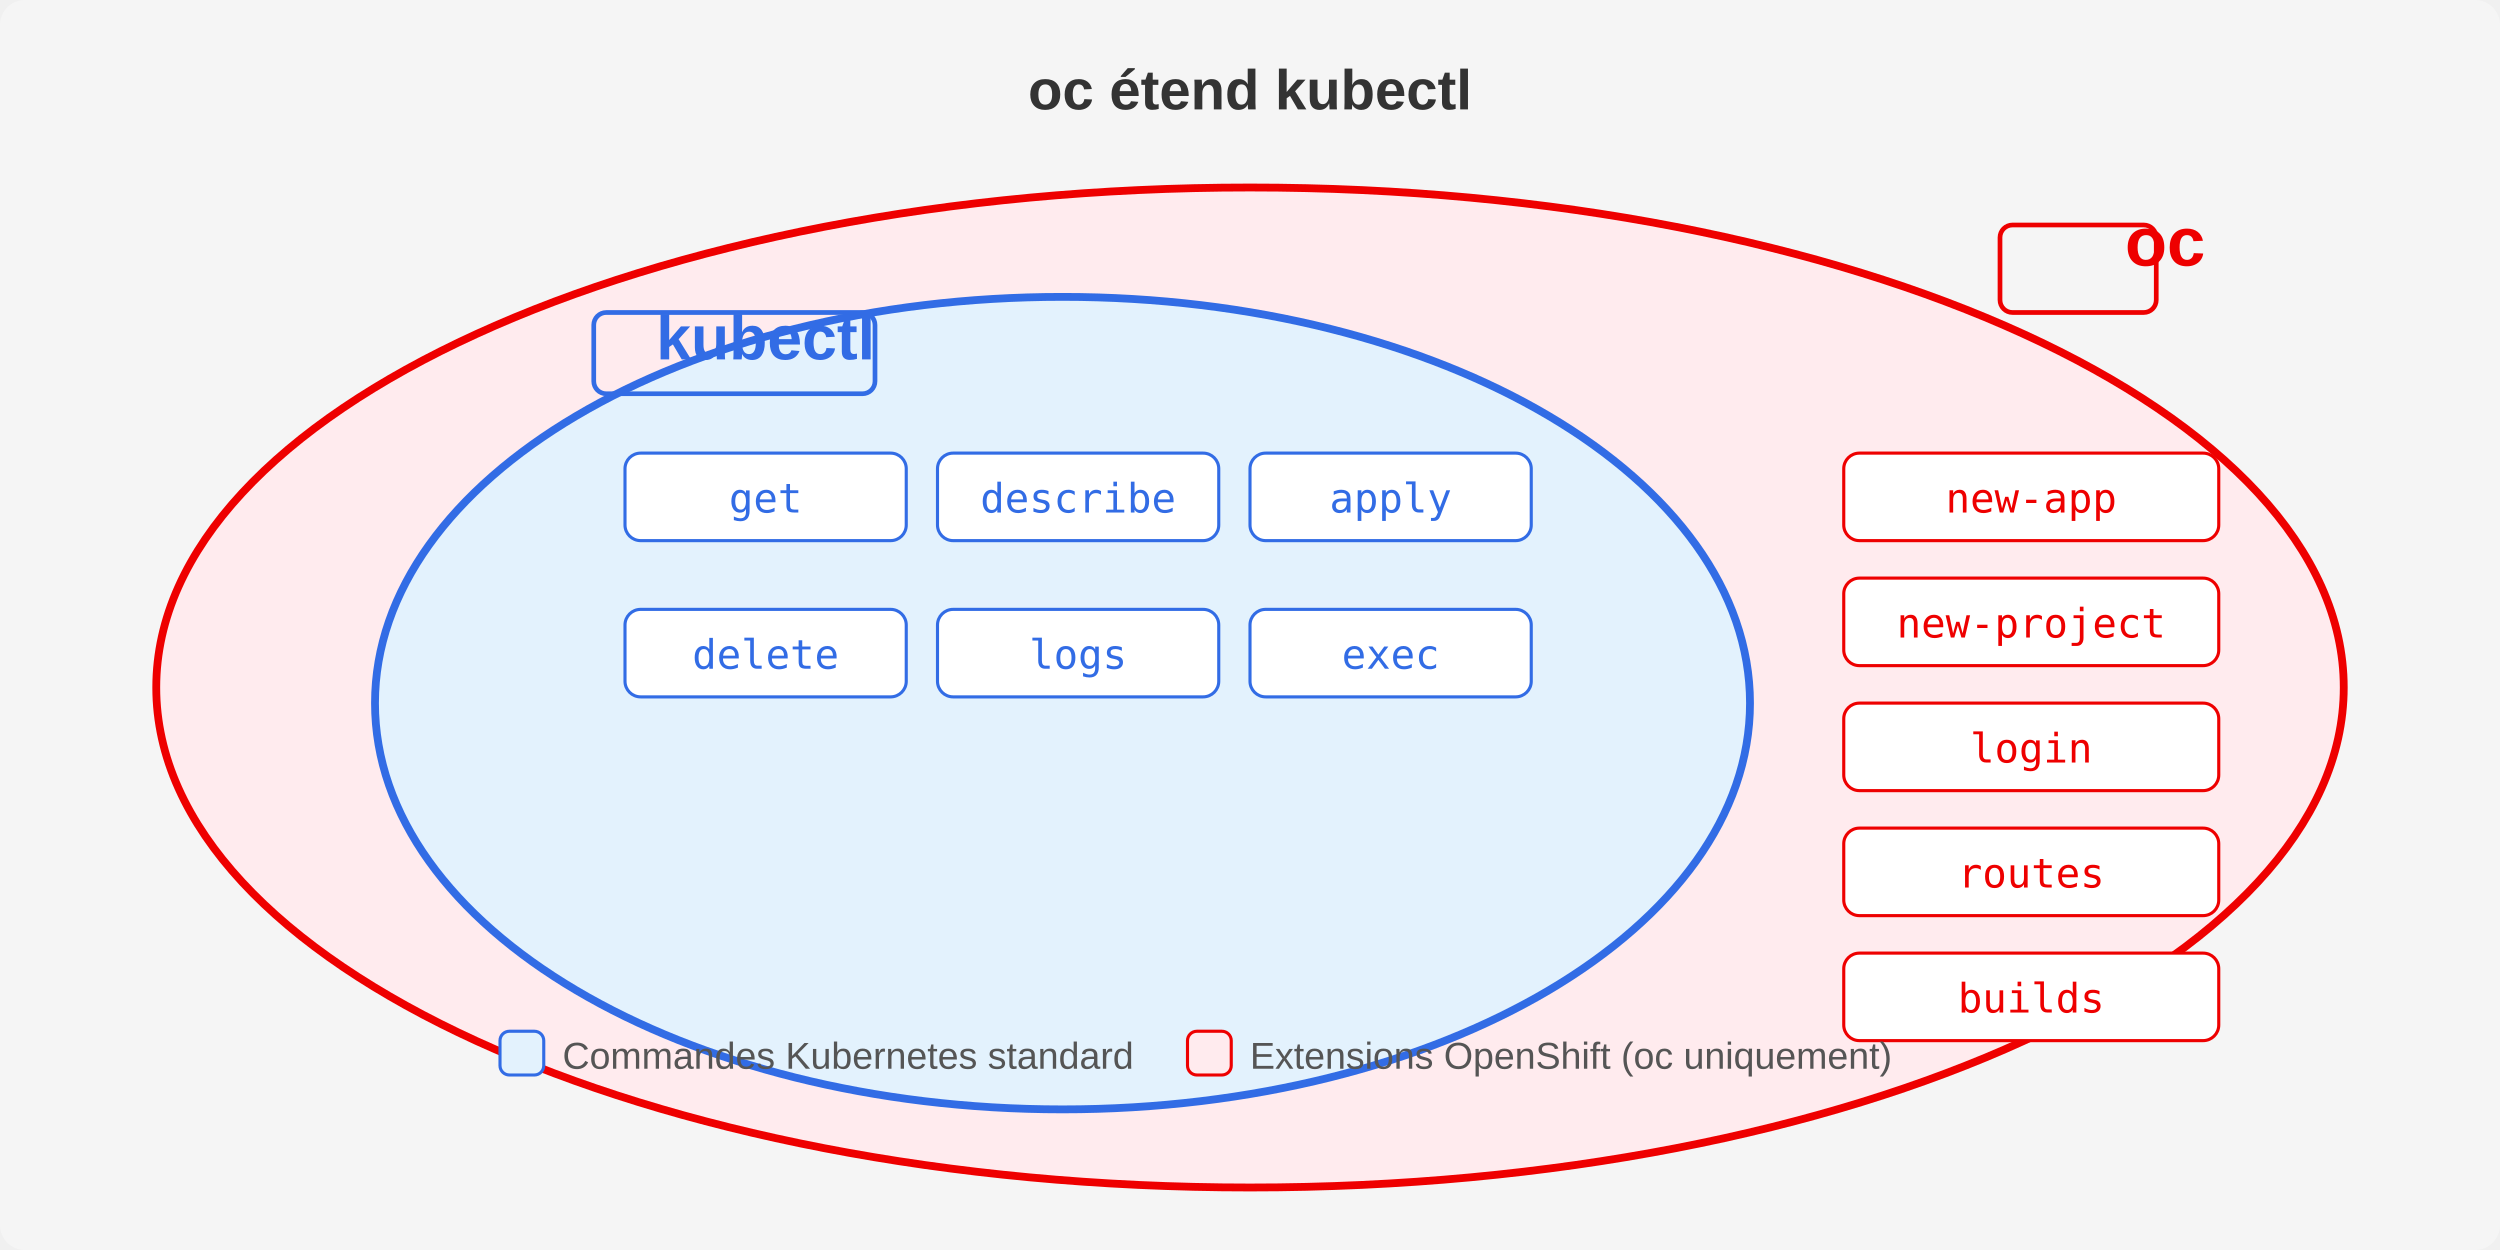
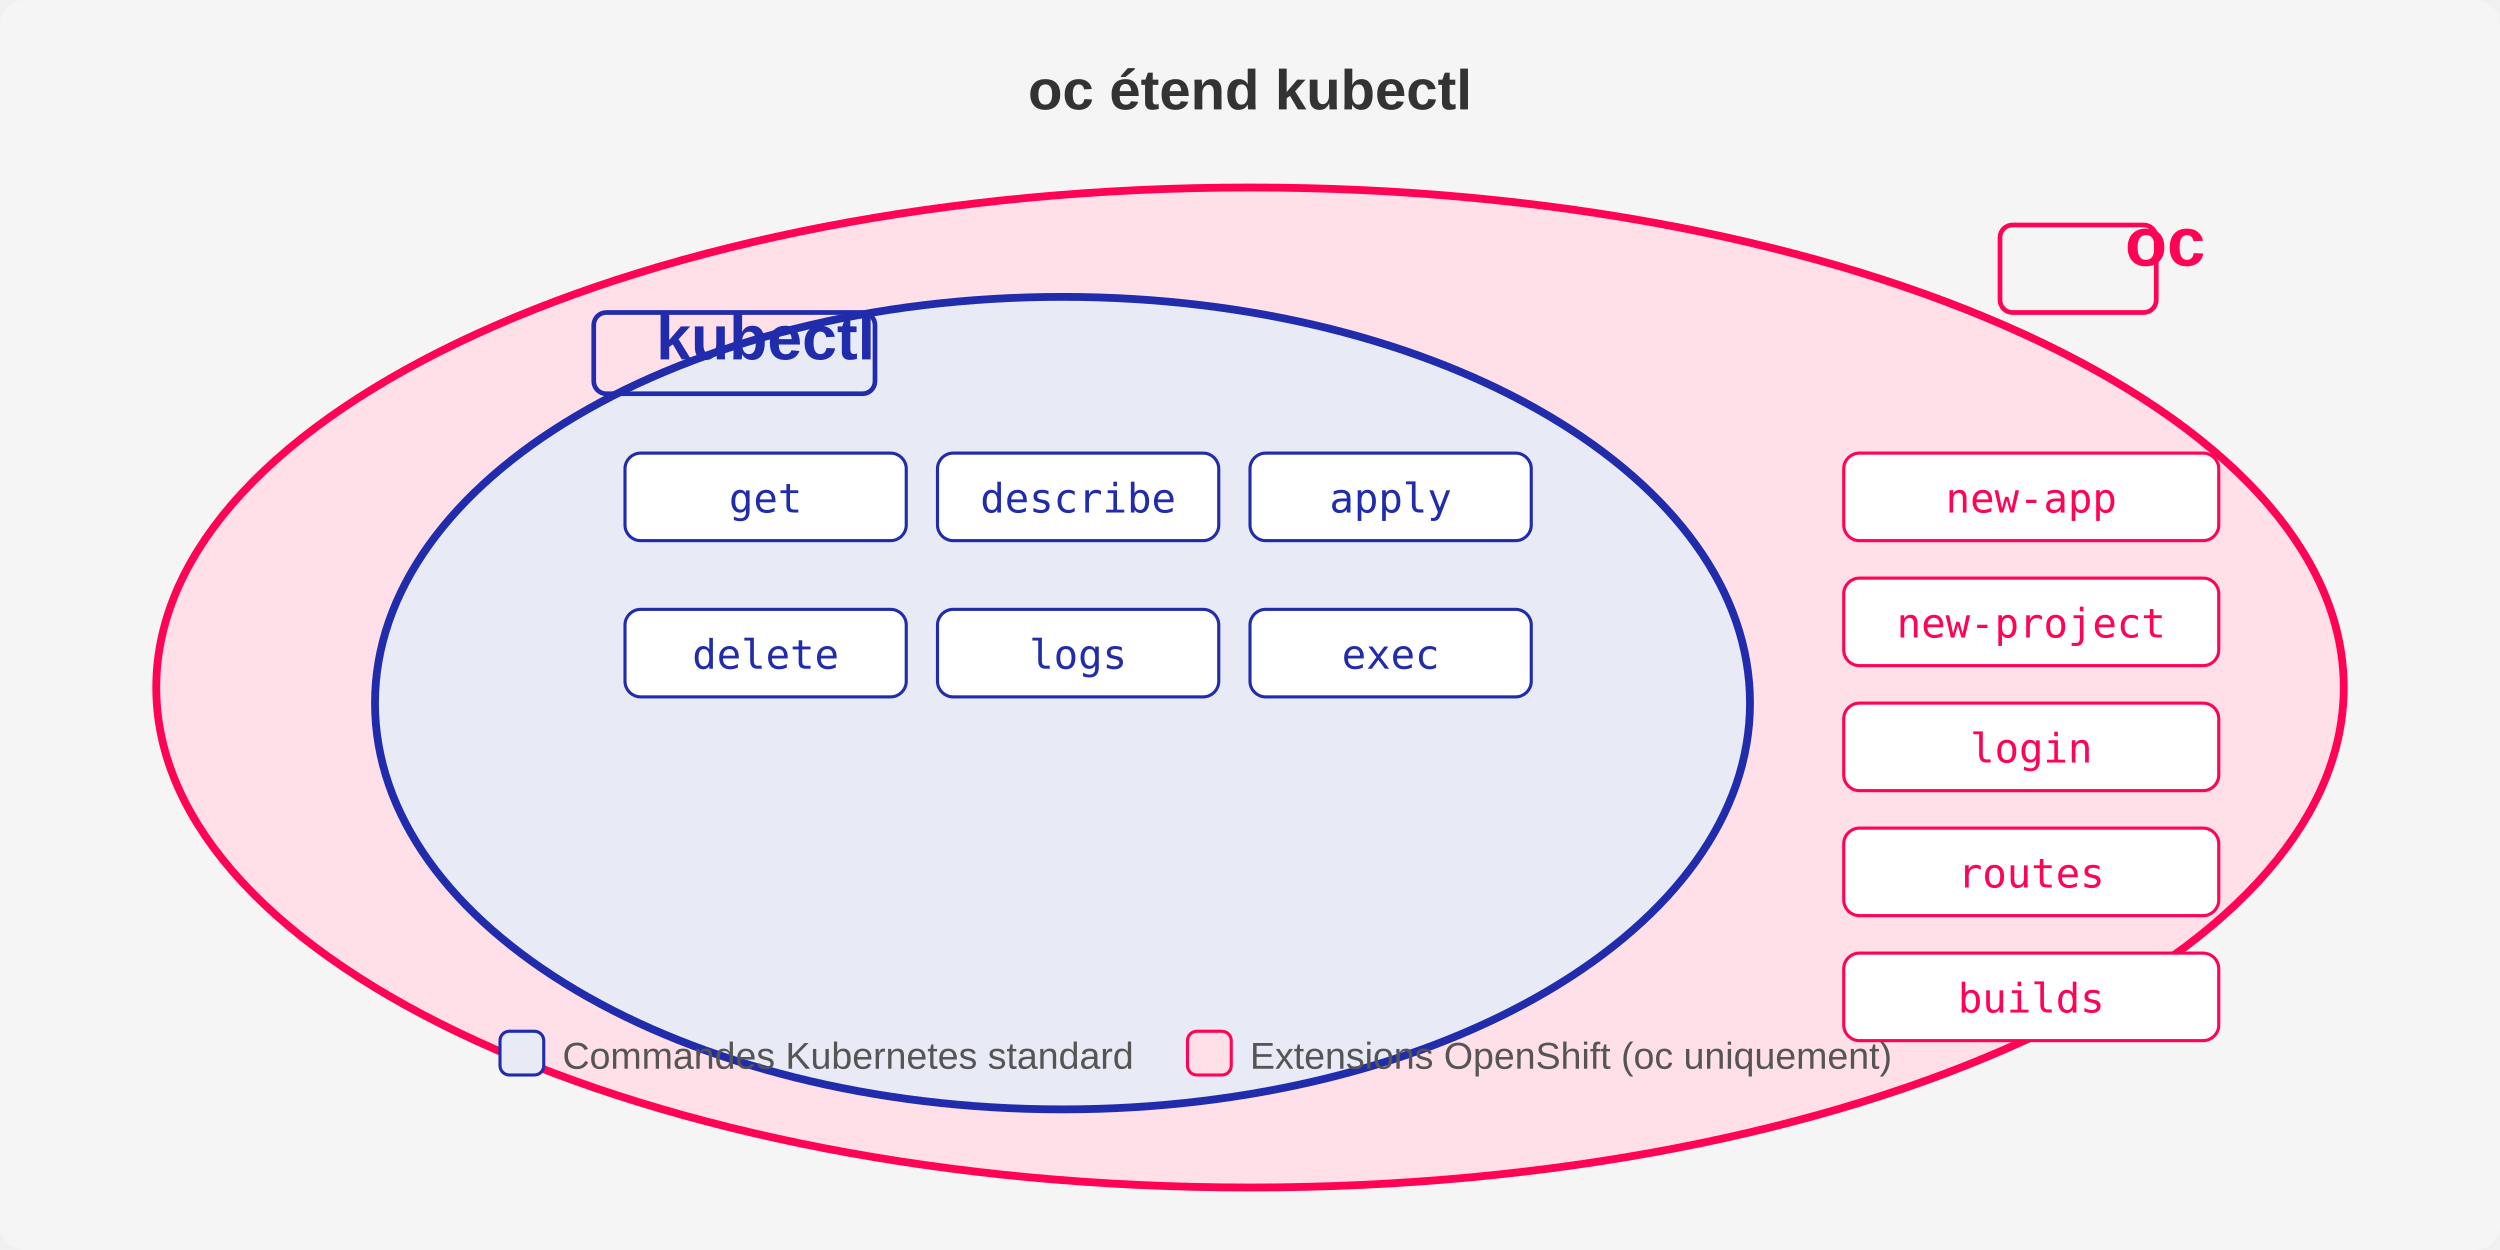
<svg xmlns="http://www.w3.org/2000/svg" viewBox="0 0 800 400" width="800" height="400" font-family="'Segoe UI', Arial, sans-serif">
  <rect width="800" height="400" rx="8" fill="#F5F5F5" />
  <text x="400" y="35" text-anchor="middle" font-size="18" font-weight="bold" fill="#333">oc étend kubectl</text>
-   <ellipse cx="400" cy="220" rx="350" ry="160" fill="#FFEBEE" stroke="#EE0000" stroke-width="2.5" />
-   <text x="680" y="85" font-size="22" font-weight="bold" fill="#EE0000">oc</text>
-   <rect x="640" y="72" width="50" height="28" rx="4" fill="none" stroke="#EE0000" stroke-width="1.5" />
-   <ellipse cx="340" cy="225" rx="220" ry="130" fill="#E3F2FD" stroke="#326CE5" stroke-width="2.5" />
-   <text x="210" y="115" font-size="20" font-weight="bold" fill="#326CE5">kubectl</text>
-   <rect x="190" y="100" width="90" height="26" rx="4" fill="none" stroke="#326CE5" stroke-width="1.5" />
+   <ellipse cx="400" cy="220" rx="350" ry="160" fill="#ffe0e8" stroke="#ff0454" stroke-width="2.5" />
+   <text x="680" y="85" font-size="22" font-weight="bold" fill="#ff0454">oc</text>
+   <rect x="640" y="72" width="50" height="28" rx="4" fill="none" stroke="#ff0454" stroke-width="1.5" />
+   <ellipse cx="340" cy="225" rx="220" ry="130" fill="#e8eaf6" stroke="#202cac" stroke-width="2.5" />
+   <text x="210" y="115" font-size="20" font-weight="bold" fill="#202cac">kubectl</text>
+   <rect x="190" y="100" width="90" height="26" rx="4" fill="none" stroke="#202cac" stroke-width="1.5" />
  <g font-size="14" fill="#333">
-     <rect x="200" y="145" width="90" height="28" rx="5" fill="white" stroke="#326CE5" stroke-width="1" />
-     <text x="245" y="164" text-anchor="middle" font-size="13" font-family="monospace" fill="#326CE5">get</text>
-     <rect x="300" y="145" width="90" height="28" rx="5" fill="white" stroke="#326CE5" stroke-width="1" />
-     <text x="345" y="164" text-anchor="middle" font-size="13" font-family="monospace" fill="#326CE5">describe</text>
-     <rect x="400" y="145" width="90" height="28" rx="5" fill="white" stroke="#326CE5" stroke-width="1" />
-     <text x="445" y="164" text-anchor="middle" font-size="13" font-family="monospace" fill="#326CE5">apply</text>
-     <rect x="200" y="195" width="90" height="28" rx="5" fill="white" stroke="#326CE5" stroke-width="1" />
-     <text x="245" y="214" text-anchor="middle" font-size="13" font-family="monospace" fill="#326CE5">delete</text>
-     <rect x="300" y="195" width="90" height="28" rx="5" fill="white" stroke="#326CE5" stroke-width="1" />
-     <text x="345" y="214" text-anchor="middle" font-size="13" font-family="monospace" fill="#326CE5">logs</text>
-     <rect x="400" y="195" width="90" height="28" rx="5" fill="white" stroke="#326CE5" stroke-width="1" />
-     <text x="445" y="214" text-anchor="middle" font-size="13" font-family="monospace" fill="#326CE5">exec</text>
+     <rect x="200" y="145" width="90" height="28" rx="5" fill="white" stroke="#202cac" stroke-width="1" />
+     <text x="245" y="164" text-anchor="middle" font-size="13" font-family="monospace" fill="#202cac">get</text>
+     <rect x="300" y="145" width="90" height="28" rx="5" fill="white" stroke="#202cac" stroke-width="1" />
+     <text x="345" y="164" text-anchor="middle" font-size="13" font-family="monospace" fill="#202cac">describe</text>
+     <rect x="400" y="145" width="90" height="28" rx="5" fill="white" stroke="#202cac" stroke-width="1" />
+     <text x="445" y="164" text-anchor="middle" font-size="13" font-family="monospace" fill="#202cac">apply</text>
+     <rect x="200" y="195" width="90" height="28" rx="5" fill="white" stroke="#202cac" stroke-width="1" />
+     <text x="245" y="214" text-anchor="middle" font-size="13" font-family="monospace" fill="#202cac">delete</text>
+     <rect x="300" y="195" width="90" height="28" rx="5" fill="white" stroke="#202cac" stroke-width="1" />
+     <text x="345" y="214" text-anchor="middle" font-size="13" font-family="monospace" fill="#202cac">logs</text>
+     <rect x="400" y="195" width="90" height="28" rx="5" fill="white" stroke="#202cac" stroke-width="1" />
+     <text x="445" y="214" text-anchor="middle" font-size="13" font-family="monospace" fill="#202cac">exec</text>
  </g>
  <g font-size="14" fill="#333">
-     <rect x="590" y="145" width="120" height="28" rx="5" fill="white" stroke="#EE0000" stroke-width="1" />
-     <text x="650" y="164" text-anchor="middle" font-size="13" font-family="monospace" fill="#EE0000">new-app</text>
-     <rect x="590" y="185" width="120" height="28" rx="5" fill="white" stroke="#EE0000" stroke-width="1" />
-     <text x="650" y="204" text-anchor="middle" font-size="13" font-family="monospace" fill="#EE0000">new-project</text>
-     <rect x="590" y="225" width="120" height="28" rx="5" fill="white" stroke="#EE0000" stroke-width="1" />
-     <text x="650" y="244" text-anchor="middle" font-size="13" font-family="monospace" fill="#EE0000">login</text>
-     <rect x="590" y="265" width="120" height="28" rx="5" fill="white" stroke="#EE0000" stroke-width="1" />
-     <text x="650" y="284" text-anchor="middle" font-size="13" font-family="monospace" fill="#EE0000">routes</text>
-     <rect x="590" y="305" width="120" height="28" rx="5" fill="white" stroke="#EE0000" stroke-width="1" />
-     <text x="650" y="324" text-anchor="middle" font-size="13" font-family="monospace" fill="#EE0000">builds</text>
+     <rect x="590" y="145" width="120" height="28" rx="5" fill="white" stroke="#ff0454" stroke-width="1" />
+     <text x="650" y="164" text-anchor="middle" font-size="13" font-family="monospace" fill="#ff0454">new-app</text>
+     <rect x="590" y="185" width="120" height="28" rx="5" fill="white" stroke="#ff0454" stroke-width="1" />
+     <text x="650" y="204" text-anchor="middle" font-size="13" font-family="monospace" fill="#ff0454">new-project</text>
+     <rect x="590" y="225" width="120" height="28" rx="5" fill="white" stroke="#ff0454" stroke-width="1" />
+     <text x="650" y="244" text-anchor="middle" font-size="13" font-family="monospace" fill="#ff0454">login</text>
+     <rect x="590" y="265" width="120" height="28" rx="5" fill="white" stroke="#ff0454" stroke-width="1" />
+     <text x="650" y="284" text-anchor="middle" font-size="13" font-family="monospace" fill="#ff0454">routes</text>
+     <rect x="590" y="305" width="120" height="28" rx="5" fill="white" stroke="#ff0454" stroke-width="1" />
+     <text x="650" y="324" text-anchor="middle" font-size="13" font-family="monospace" fill="#ff0454">builds</text>
  </g>
-   <rect x="160" y="330" width="14" height="14" rx="3" fill="#E3F2FD" stroke="#326CE5" stroke-width="1" />
+   <rect x="160" y="330" width="14" height="14" rx="3" fill="#e8eaf6" stroke="#202cac" stroke-width="1" />
  <text x="180" y="342" font-size="12" fill="#555">Commandes Kubernetes standard</text>
-   <rect x="380" y="330" width="14" height="14" rx="3" fill="#FFEBEE" stroke="#EE0000" stroke-width="1" />
+   <rect x="380" y="330" width="14" height="14" rx="3" fill="#ffe0e8" stroke="#ff0454" stroke-width="1" />
  <text x="400" y="342" font-size="12" fill="#555">Extensions OpenShift (oc uniquement)</text>
</svg>
